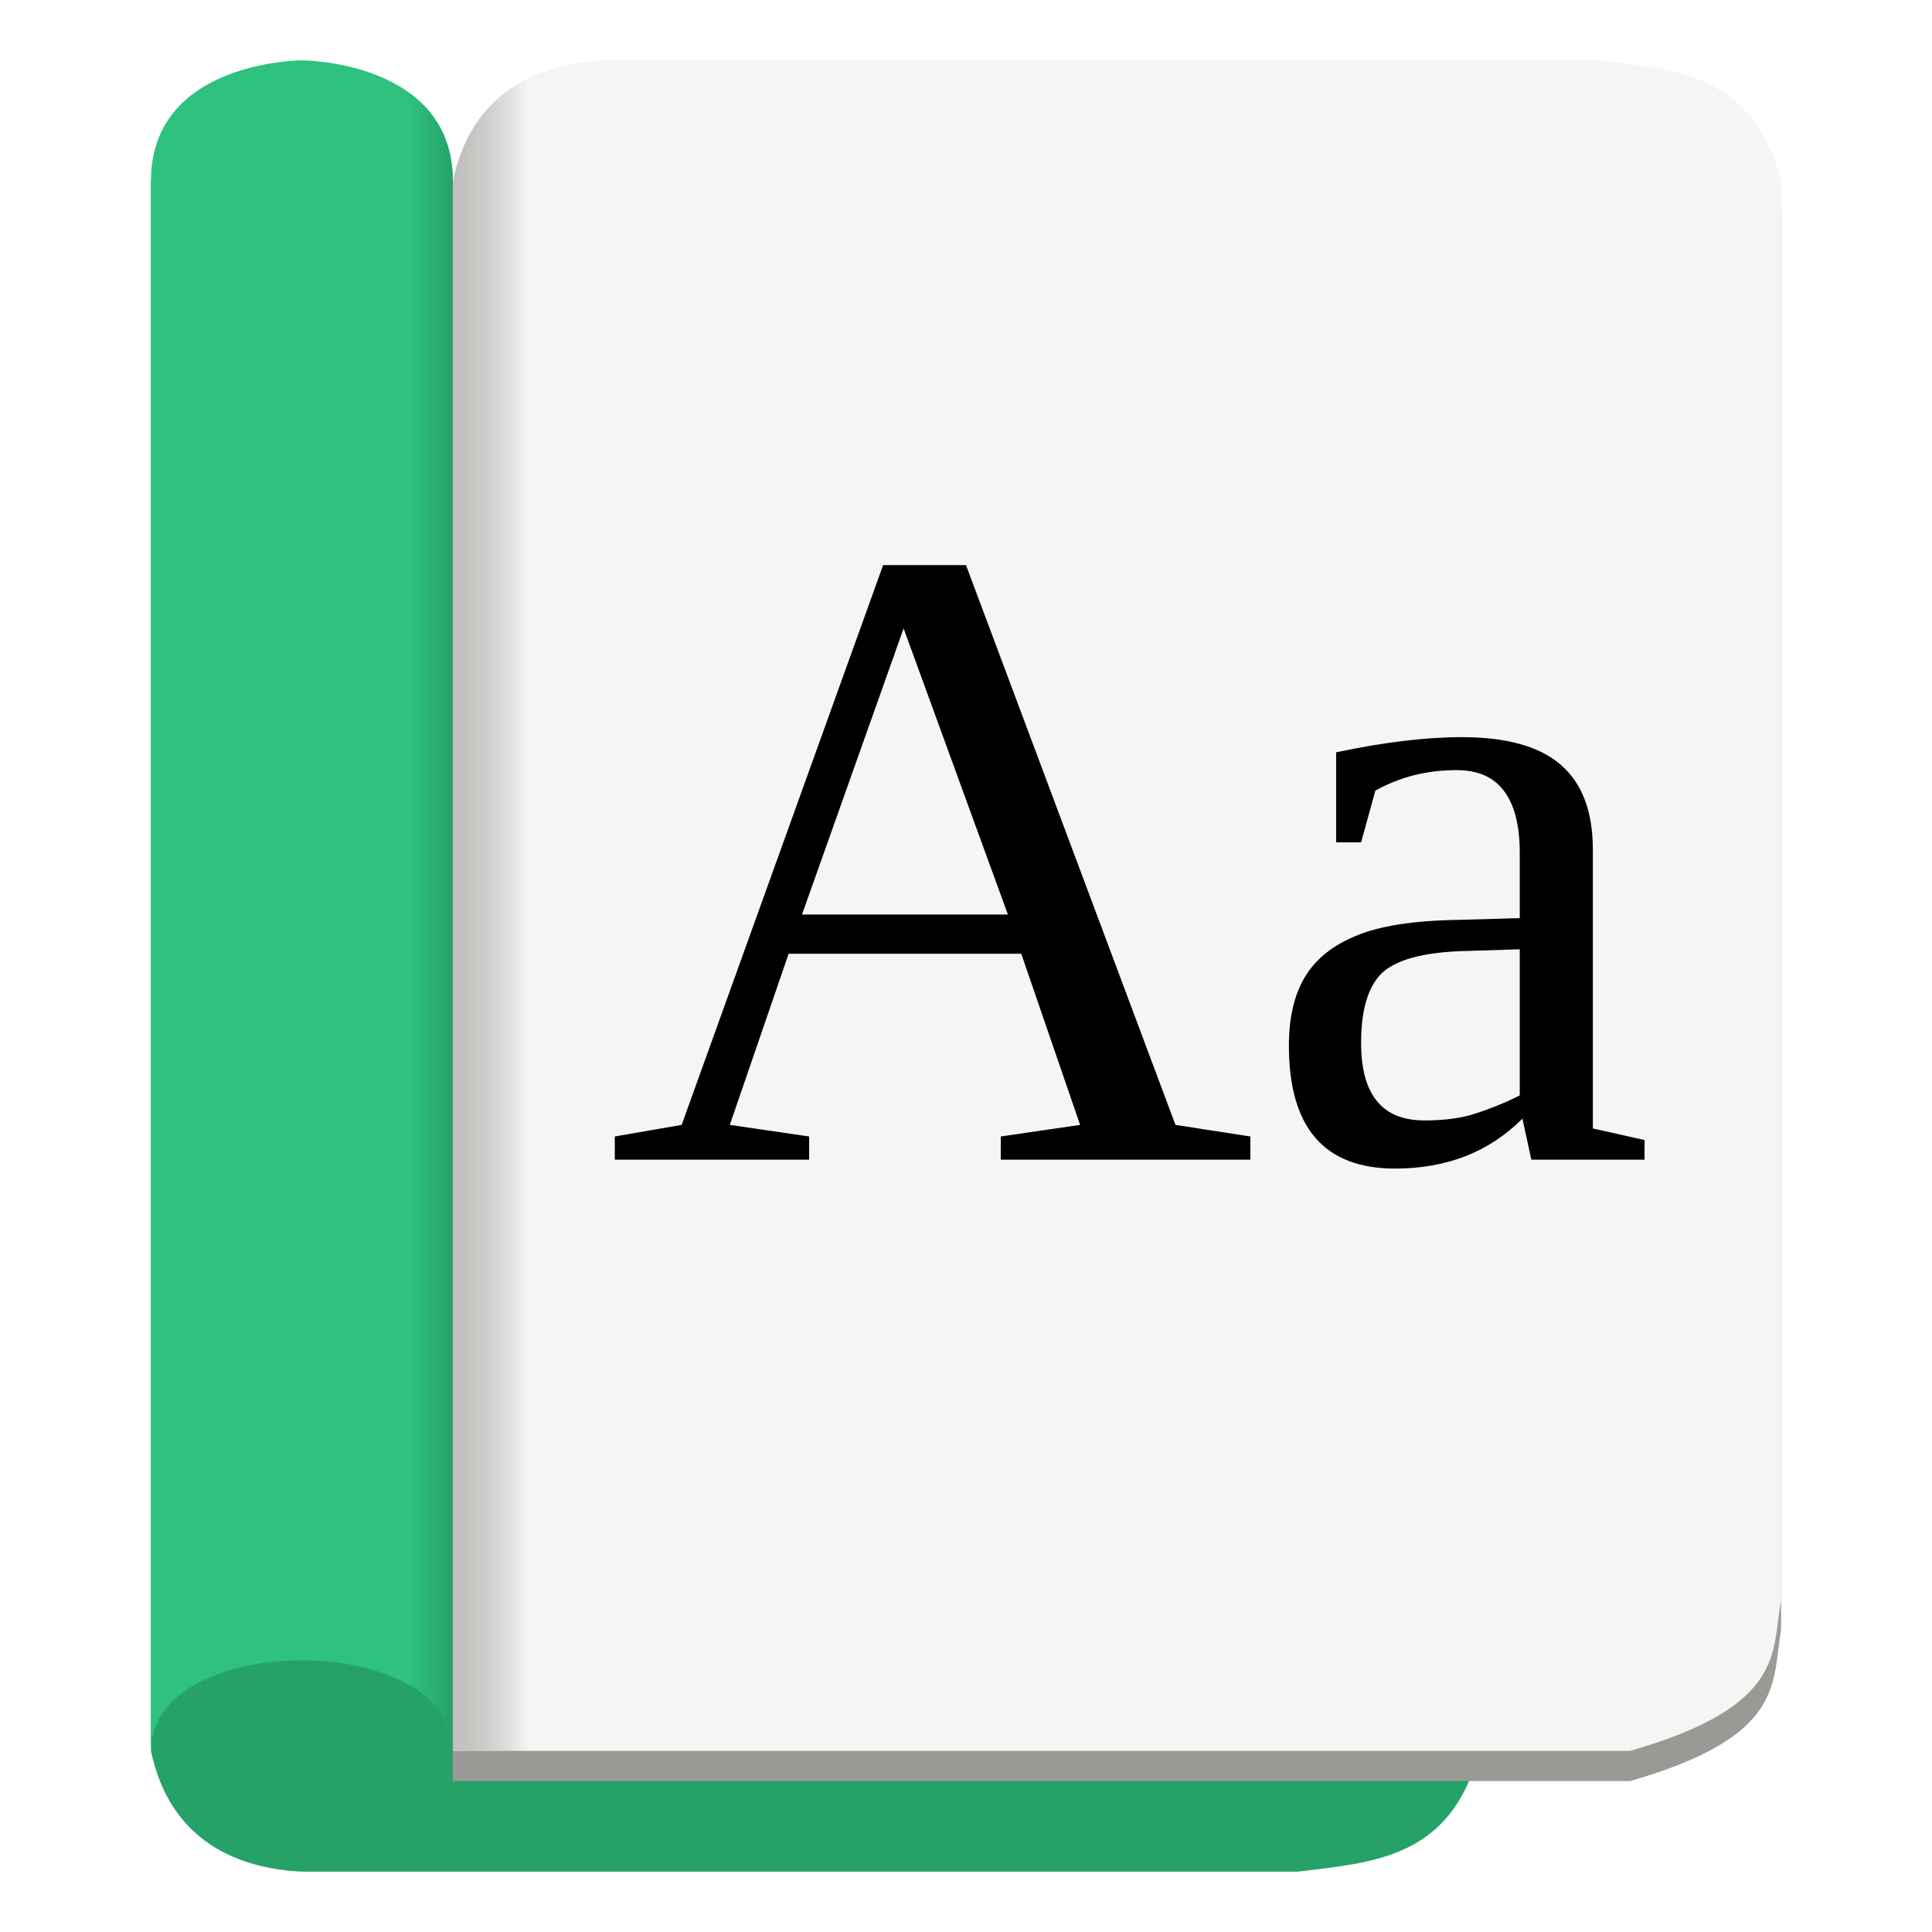
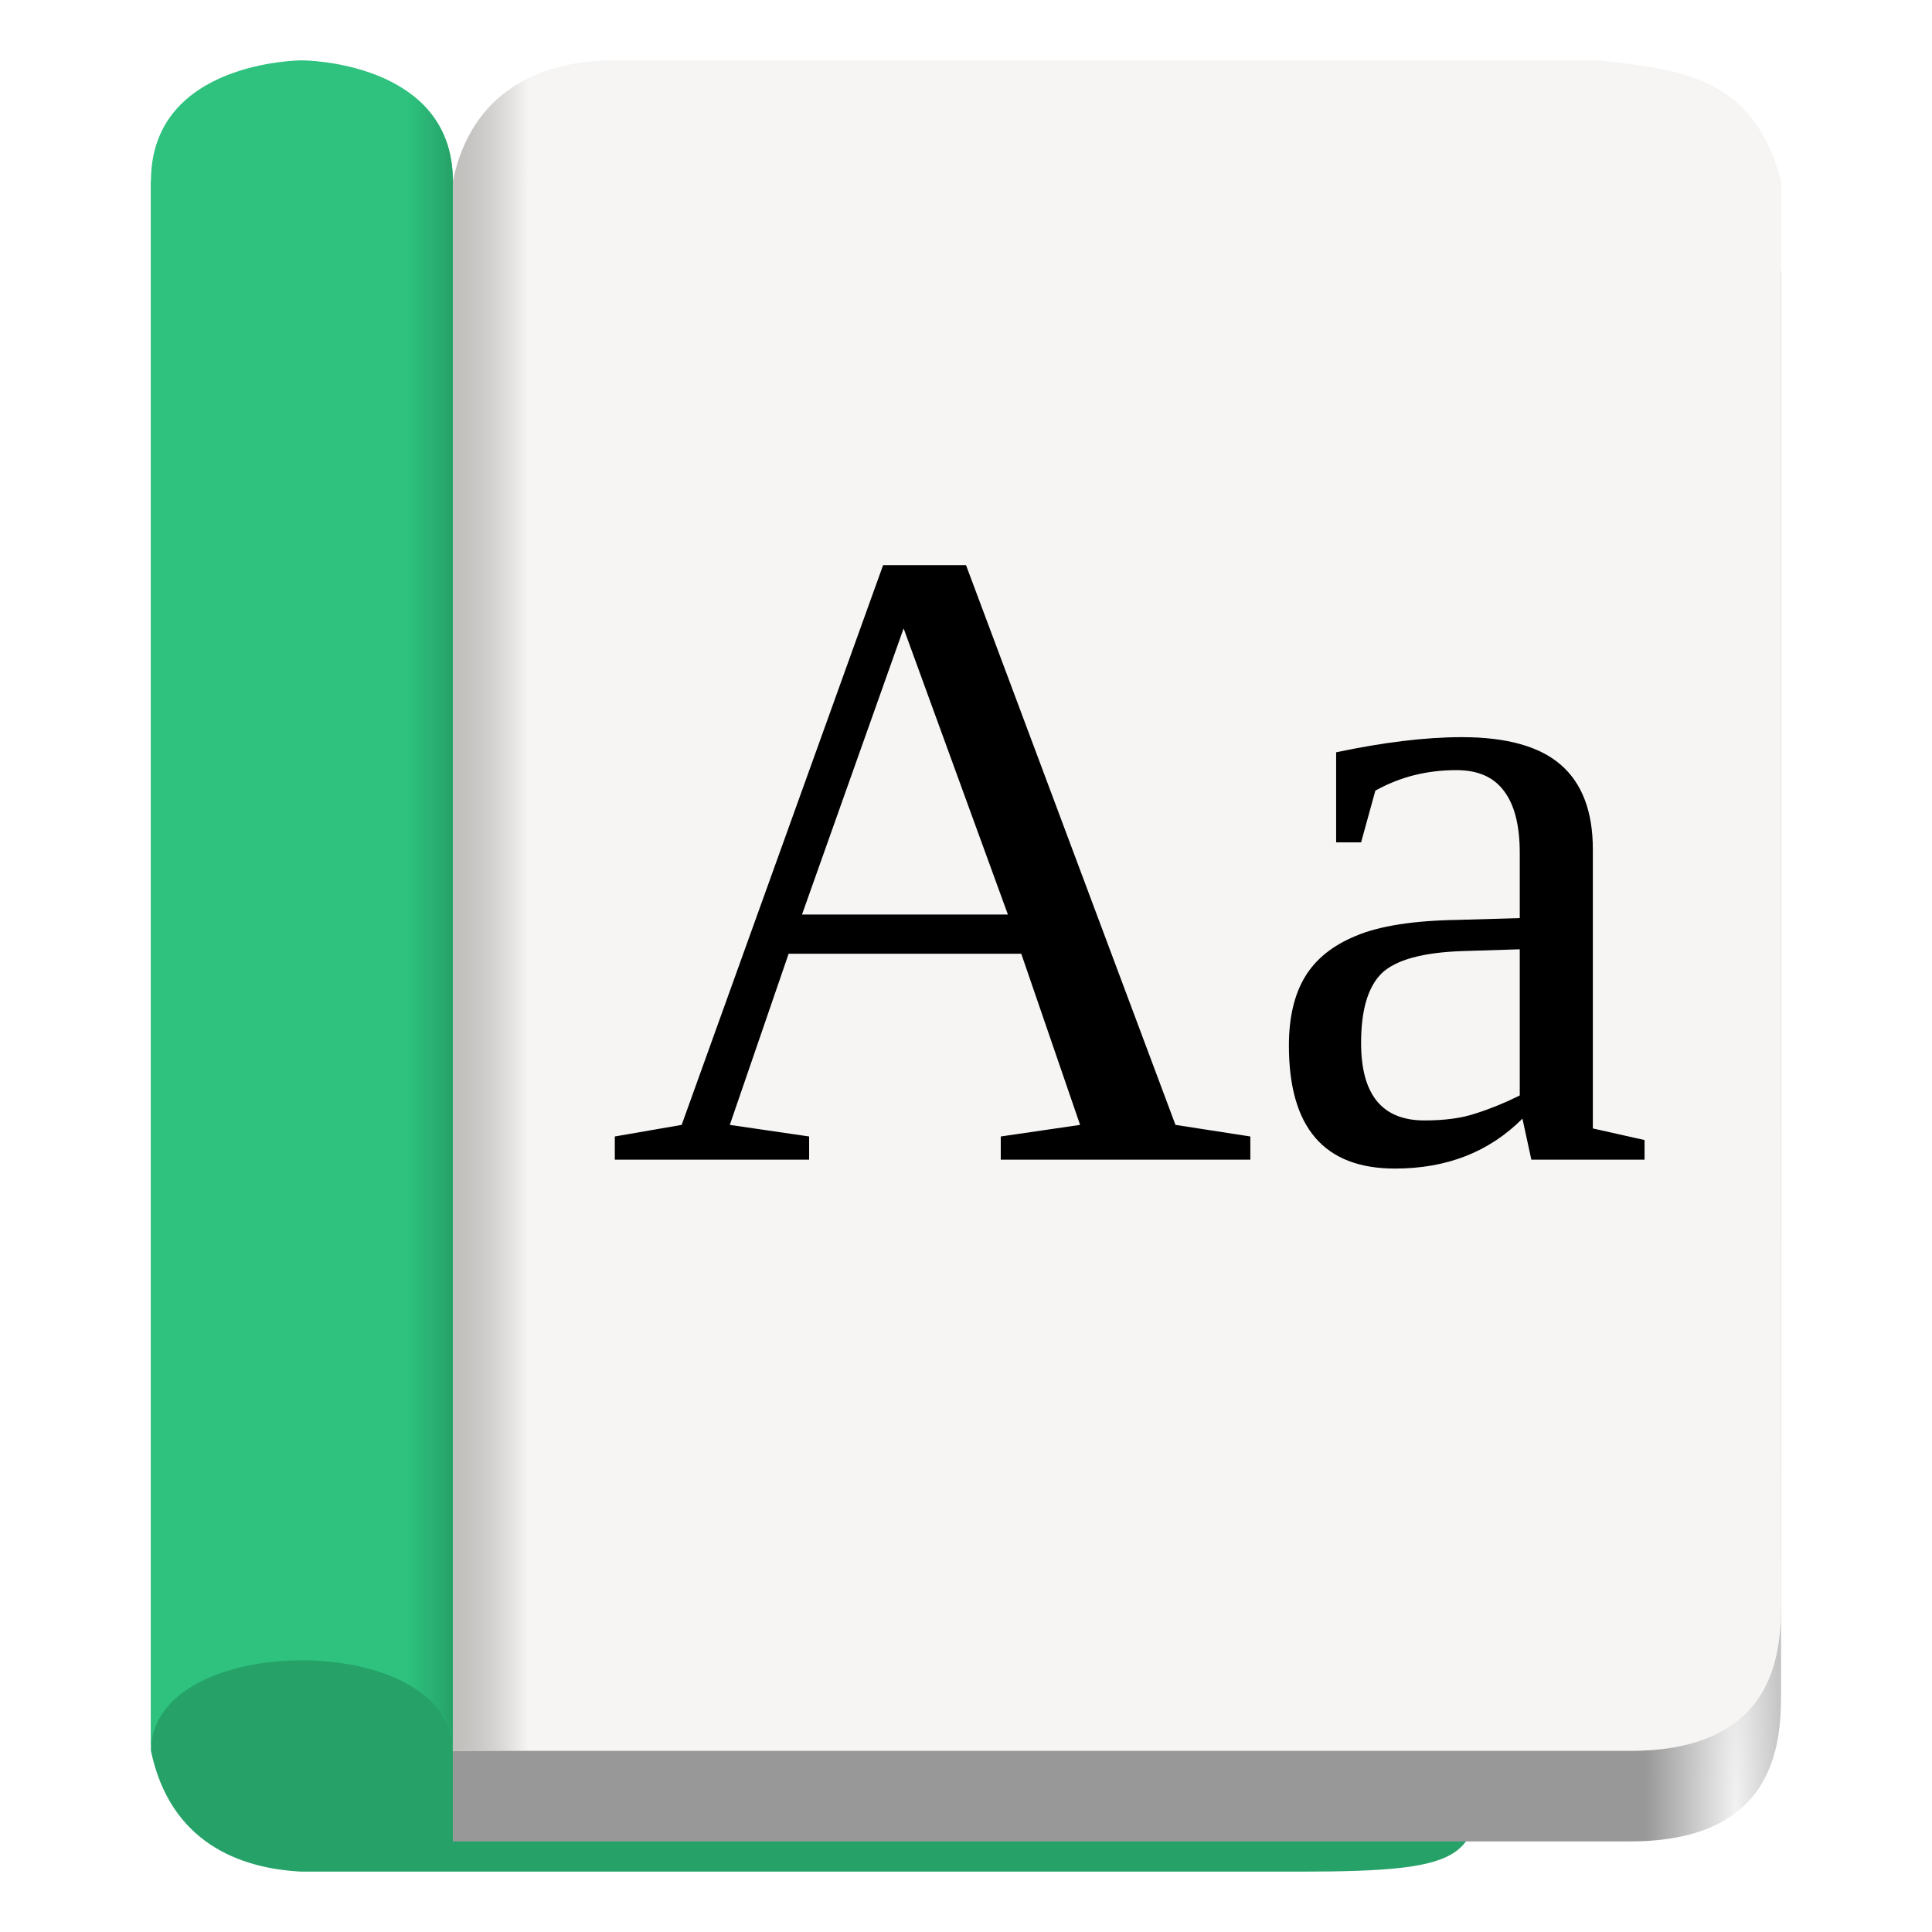
<svg xmlns="http://www.w3.org/2000/svg" xmlns:xlink="http://www.w3.org/1999/xlink" width="128" height="128" viewBox="0 0 33.867 33.867" version="1.1" id="svg8">
  <defs id="defs2">
+     <linearGradient id="linearGradient871">
+       <stop style="stop-color:#f2f2f2;stop-opacity:1" offset="0" id="stop867" />
+       <stop style="stop-color:#989898;stop-opacity:1" offset="1" id="stop869" />
+     </linearGradient>
    <linearGradient id="linearGradient1105">
      <stop style="stop-color:#26a269;stop-opacity:1;" offset="0" id="stop1101" />
      <stop style="stop-color:#26a269;stop-opacity:0;" offset="1" id="stop1103" />
    </linearGradient>
    <linearGradient id="linearGradient966">
      <stop style="stop-color:#c0bfbc;stop-opacity:1" offset="0" id="stop962" />
      <stop style="stop-color:#9a9996;stop-opacity:0;" offset="1" id="stop964" />
    </linearGradient>
    <clipPath clipPathUnits="userSpaceOnUse" id="clipPath958">
      <rect style="fill:#deddda;fill-opacity:1;stroke:none;stroke-width:1.759;stroke-linecap:round;stroke-linejoin:round" id="rect960" width="1.318" height="29.633" x="7.938" y="1.058" />
    </clipPath>
    <linearGradient xlink:href="#linearGradient966" id="linearGradient968" x1="7.938" y1="15.875" x2="9.255" y2="15.875" gradientUnits="userSpaceOnUse" />
    <clipPath clipPathUnits="userSpaceOnUse" id="clipPath1097">
      <path style="display:inline;fill:#2ec27e;fill-opacity:1;stroke:none;stroke-width:0.265px;stroke-linecap:butt;stroke-linejoin:miter;stroke-opacity:1;enable-background:new" d="m 7.938,3.175 v 27.517 c 0,-2.117 -5.292,-2.117 -5.292,0 V 3.175 c 0,-2.117 2.646,-2.117 2.646,-2.117 0,0 2.646,0 2.646,2.117 z" id="path1099" />
    </clipPath>
    <linearGradient xlink:href="#linearGradient1105" id="linearGradient1107" x1="7.938" y1="16.669" x2="7.144" y2="16.669" gradientUnits="userSpaceOnUse" />
+     <radialGradient xlink:href="#linearGradient871" id="radialGradient873" cx="29.263" cy="28.688" fx="29.263" fy="28.688" r="11.642" gradientTransform="matrix(0.1363636,0,1.7884676e-7,1.272727,26.43668,-4.7625)" gradientUnits="userSpaceOnUse" />
  </defs>
  <g id="layer1">
-     <path style="display:inline;fill:#26a269;fill-opacity:1;stroke:none;stroke-width:0.265px;stroke-linecap:butt;stroke-linejoin:miter;stroke-opacity:1;enable-background:new" d="M 2.646,30.692 V 3.175 H 23.283 c 2.736,0.786 2.482,1.727 2.646,2.646 V 30.692 c -0.486,1.89 -1.855,1.953 -3.175,2.117 H 5.292 c -1.087,-0.052 -2.308,-0.508 -2.646,-2.117 z" id="path889-6" />
-     <path style="display:inline;fill:#9a9996;fill-opacity:1;stroke:none;stroke-width:0.265px;stroke-linecap:butt;stroke-linejoin:miter;stroke-opacity:1;enable-background:new" d="M 7.938,3.704 V 31.221 H 28.575 c 2.736,-0.786 2.482,-1.727 2.646,-2.646 V 3.704 c -0.486,-1.89 -1.855,-1.953 -3.175,-2.117 H 10.583 c -1.087,0.052 -2.308,0.508 -2.646,2.117 z" id="path889-5" />
-     <path style="display:inline;fill:#f6f5f4;fill-opacity:1;stroke:none;stroke-width:0.265px;stroke-linecap:butt;stroke-linejoin:miter;stroke-opacity:1;enable-background:new" d="M 7.938,3.175 V 30.692 H 28.575 C 31.311,29.906 31.057,28.965 31.221,28.046 V 3.175 c -0.486,-1.89 -1.855,-1.953 -3.175,-2.117 H 10.583 c -1.087,0.052 -2.308,0.508 -2.646,2.117 z" id="path889" />
+     <path style="display:inline;fill:#26a269;fill-opacity:1;stroke:none;stroke-width:0.265px;stroke-linecap:butt;stroke-linejoin:miter;stroke-opacity:1;enable-background:new" d="M 2.646,30.692 V 3.175 H 23.283 c 2.736,0.786 2.482,1.727 2.646,2.646 V 30.692 c 0,1.852 0,2.117 -3.175,2.117 H 5.292 c -1.087,-0.052 -2.308,-0.508 -2.646,-2.117 z" id="path889-6" />
+     <path style="display:inline;fill:url(#radialGradient873);fill-opacity:1;stroke:none;stroke-width:0.265px;stroke-linecap:butt;stroke-linejoin:miter;stroke-opacity:1;enable-background:new" d="M 7.938,4.763 V 32.279 H 28.575 c 2.646,1e-6 2.646,-1.852 2.646,-2.646 V 4.763 c -0.486,-1.89 -1.855,-1.953 -3.175,-2.117 H 10.583 c -1.087,0.052 -2.308,0.508 -2.646,2.117 z" id="path889-5" />
+     <path style="display:inline;fill:#f6f5f4;fill-opacity:1;stroke:none;stroke-width:0.265px;stroke-linecap:butt;stroke-linejoin:miter;stroke-opacity:1;enable-background:new" d="M 7.938,3.175 V 30.692 H 28.575 c 2.646,10e-7 2.646,-1.852 2.646,-2.646 V 3.175 c -0.486,-1.89 -1.855,-1.953 -3.175,-2.117 H 10.583 c -1.087,0.052 -2.308,0.508 -2.646,2.117 z" id="path889" />
    <path style="display:inline;fill:#2ec27e;fill-opacity:1;stroke:none;stroke-width:0.265px;stroke-linecap:butt;stroke-linejoin:miter;stroke-opacity:1;enable-background:new" d="M 7.938,3.175 V 30.692 c 0,-2.117 -5.292,-2.117 -5.292,0 V 3.175 c 0,-2.117 2.646,-2.117 2.646,-2.117 0,0 2.646,0 2.646,2.117 z" id="path889-3" />
    <text xml:space="preserve" style="font-size:15.798px;line-height:1.25;font-family:Helvetica;-inkscape-font-specification:Helvetica;opacity:1;stroke-width:0.395" x="10.62" y="20.329" id="text858-9-8">
      <tspan id="tspan856-7-8" x="10.62" y="20.329" style="font-style:normal;font-variant:normal;font-weight:normal;font-stretch:normal;font-family:'Liberation Serif';-inkscape-font-specification:'Liberation Serif';stroke-width:0.395">Aa</tspan>
    </text>
    <path style="display:inline;fill:url(#linearGradient968);fill-opacity:1;stroke:none;stroke-width:0.265px;stroke-linecap:butt;stroke-linejoin:miter;stroke-opacity:1;enable-background:new" d="M 7.938,3.175 V 30.692 H 28.575 c 2.736,-0.786 2.482,-1.727 2.646,-2.646 V 3.175 C 30.735,1.285 29.366,1.222 28.046,1.058 H 10.583 C 9.496,1.11 8.275,1.567 7.938,3.175 Z" id="path889-36" clip-path="url(#clipPath958)" />
    <rect style="fill:url(#linearGradient1107);fill-opacity:1;stroke:none;stroke-width:1.1;stroke-linecap:round;stroke-linejoin:round" id="rect1056" width="0.789" height="31.68" x="7.148" y="0.07" clip-path="url(#clipPath1097)" />
  </g>
</svg>
